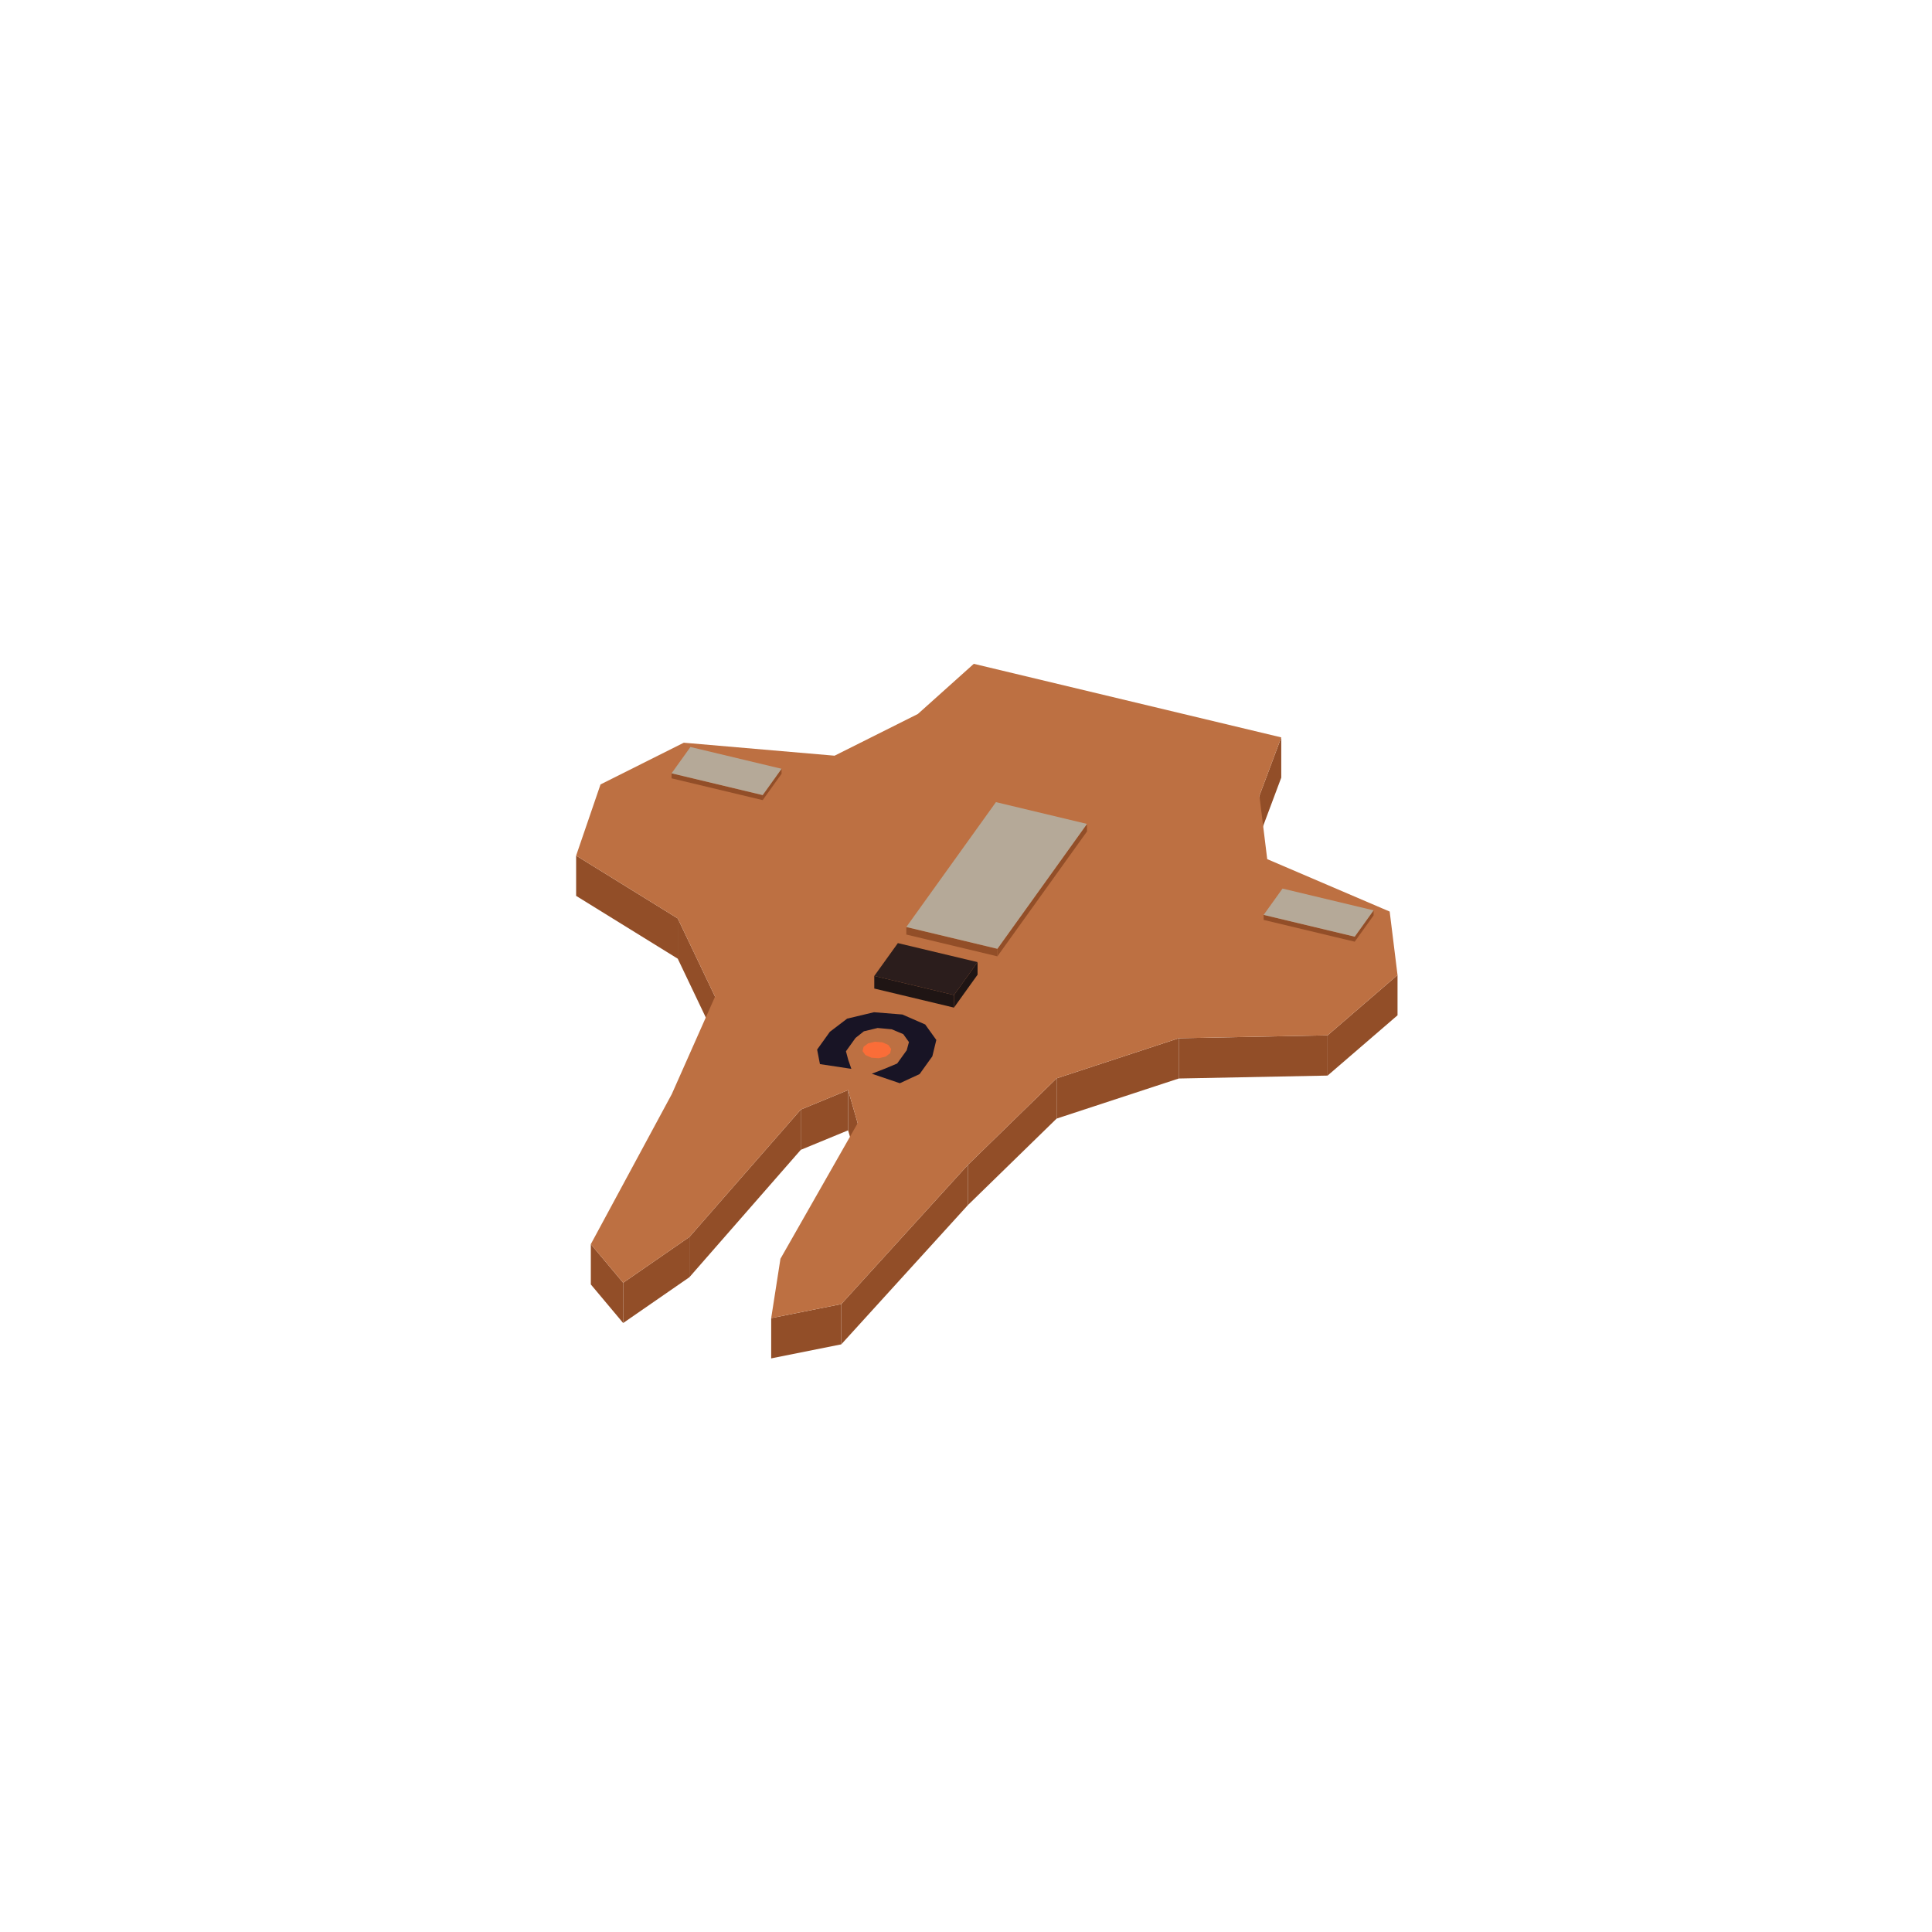
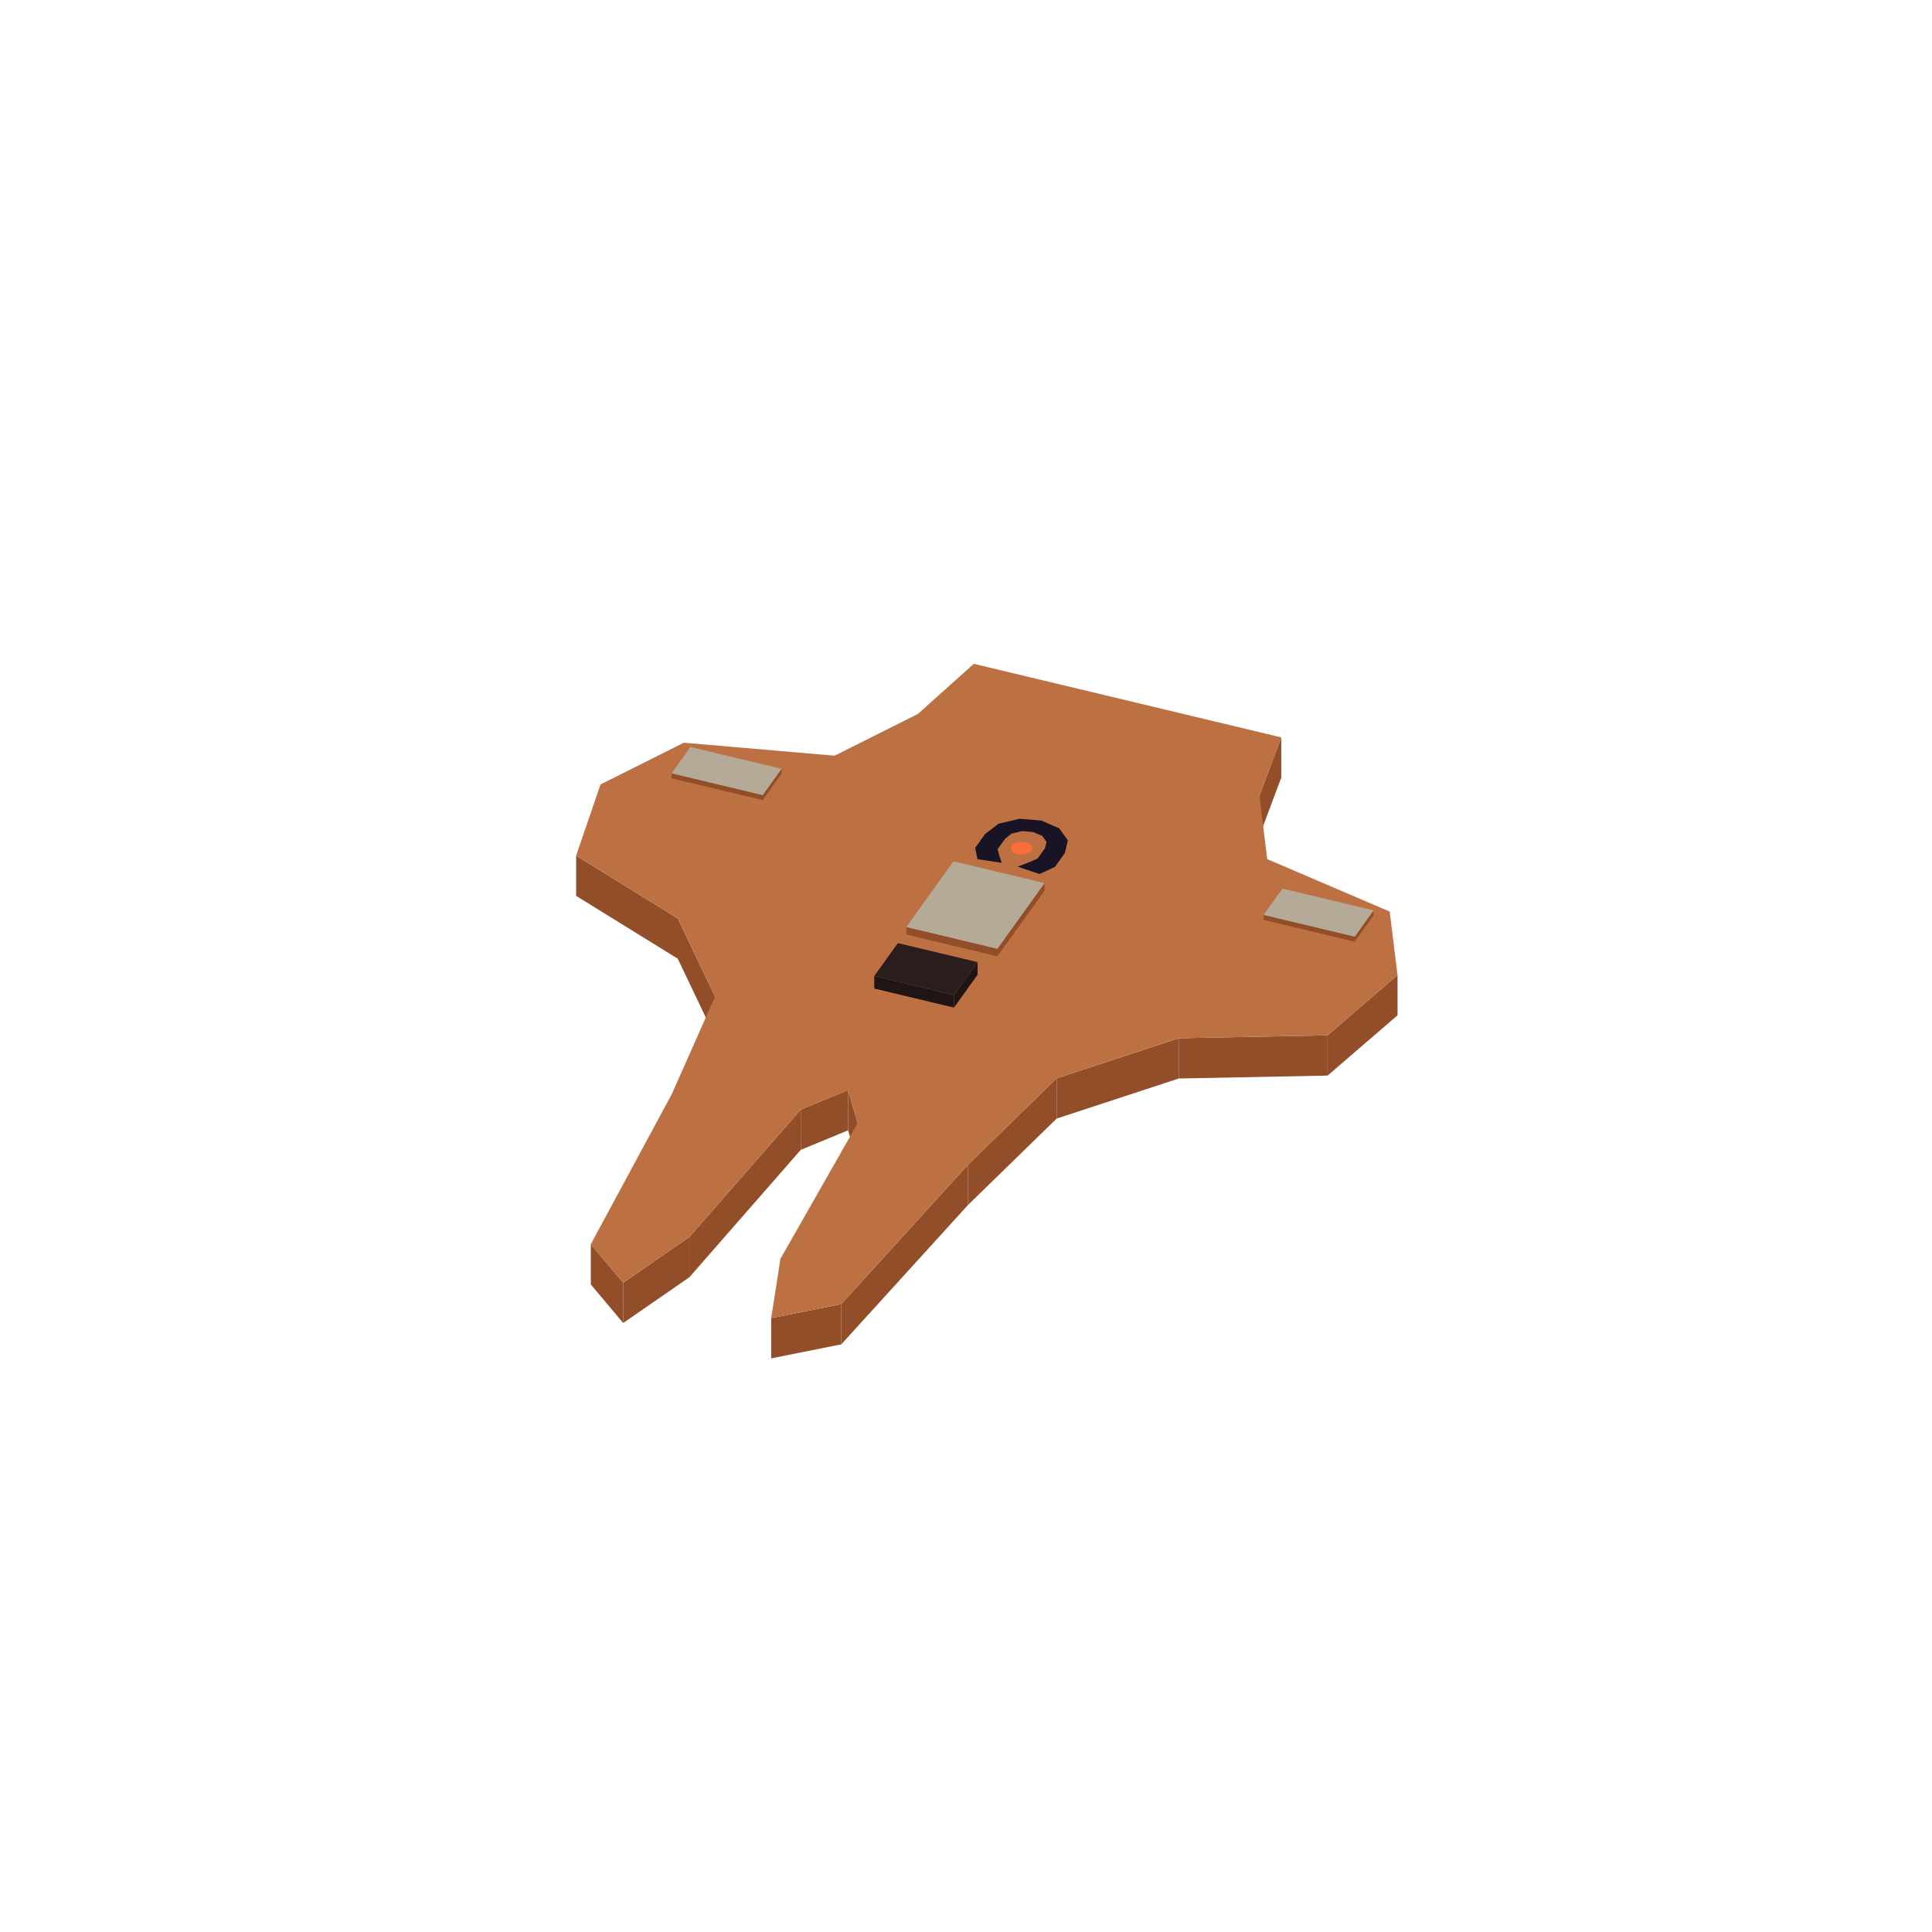
<svg xmlns="http://www.w3.org/2000/svg" width="168" height="168" viewBox="0 0 384 384">
  <polygon fill="#924e28" points="159.16,220.54 168.57,216.66 168.57,224.66 159.16,228.54" />
  <polygon fill="#924e28" points="137.02,245.86 159.16,220.54 159.16,228.54 137.02,253.86" />
  <polygon fill="#924e28" points="123.86,254.96 137.02,245.86 137.02,253.86 123.86,262.96" />
  <polygon fill="#924e28" points="117.43,247.29 123.86,254.96 123.86,262.96 117.43,255.29" />
  <polygon fill="#924e28" points="134.71,182.55 142.12,198.09 142.12,206.09 134.71,190.55" />
  <polygon fill="#924e28" points="114.51,170.06 134.71,182.55 134.71,190.55 114.51,178.06" />
  <polygon fill="#924e28" points="250.32,158.15 254.66,146.56 254.66,154.56 250.32,166.15" />
  <polygon fill="#924e28" points="263.87,205.78 277.77,193.80 277.77,201.80 263.87,213.78" />
  <polygon fill="#924e28" points="234.29,206.36 263.87,205.78 263.87,213.78 234.29,214.36" />
  <polygon fill="#924e28" points="210.01,214.33 234.29,206.36 234.29,214.36 210.01,222.33" />
  <polygon fill="#924e28" points="192.36,231.54 210.01,214.33 210.01,222.33 192.36,239.54" />
  <polygon fill="#924e28" points="167.21,259.20 192.36,231.54 192.36,239.54 167.21,267.20" />
  <polygon fill="#924e28" points="153.28,261.99 167.21,259.20 167.21,267.20 153.28,269.99" />
  <polygon fill="#924e28" points="168.57,216.66 170.47,223.24 170.47,231.24 168.57,224.66" />
  <polygon fill="#bd7042" points="168.57,216.66 159.16,220.54 137.02,245.86 123.86,254.96 117.43,247.29 133.52,217.47 142.12,198.09 134.71,182.55 114.51,170.06 119.36,155.91 135.91,147.62 165.88,150.20 182.43,141.91 193.55,131.94 254.66,146.56 250.32,158.15 251.87,170.76 276.21,181.18 277.77,193.80 263.87,205.78 234.29,206.36 210.01,214.33 192.36,231.54 167.21,259.20 153.28,261.99 155.12,250.19 170.47,223.24 168.57,216.66" />
-   <polygon fill="#181425" points="183.89,203.62 186.10,206.70 185.31,209.95 182.78,213.48 178.85,215.30 173.28,213.41 175.92,212.39 178.32,211.38 180.22,208.74 180.66,207.12 179.53,205.54 177.24,204.58 174.44,204.32 171.70,204.98 170.04,206.30 168.14,208.95 168.59,210.64 169.21,212.44 162.97,211.50 162.41,208.61 164.94,205.08 168.38,202.46 173.71,201.19 179.35,201.64" />
-   <polygon fill="#fa6d38" points="171.64,208.06 172.54,207.38 173.91,207.05 175.38,207.17 176.56,207.69 177.12,208.48 176.93,209.33 176.03,210.01 174.66,210.33 173.19,210.22 172.01,209.70 171.44,208.91" />
+   <polygon fill="#181425" points="210.53,164.64 212.25,167.03 211.64,169.56 209.67,172.31 206.61,173.72 202.28,172.25 204.34,171.46 206.20,170.67 207.68,168.62 208.02,167.36 207.14,166.13 205.36,165.38 203.18,165.18 201.05,165.69 199.76,166.72 198.28,168.78 198.63,170.10 199.11,171.50 194.26,170.76 193.83,168.52 195.80,165.77 198.47,163.73 202.61,162.74 207.00,163.09" />
+   <polygon fill="#fa6d38" points="201.00,168.09 201.70,167.56 202.77,167.31 203.91,167.39 204.83,167.80 205.27,168.41 205.12,169.08 204.42,169.60 203.35,169.86 202.21,169.77 201.29,169.37 200.85,168.75" />
  <polygon fill="#924e28" points="133.48,153.70 151.59,158.03 151.59,159.03 133.48,154.70" />
  <polygon fill="#924e28" points="151.59,158.03 155.34,152.80 155.34,153.80 151.59,159.03" />
  <polygon fill="#b5a998" points="151.59,158.03 133.48,153.70 137.23,148.47 155.34,152.80" />
  <polygon fill="#924e28" points="180.14,184.25 198.24,188.58 198.24,190.08 180.14,185.75" />
-   <polygon fill="#924e28" points="198.24,188.58 216.05,163.76 216.05,165.26 198.24,190.08" />
-   <polygon fill="#b5a998" points="198.24,188.58 180.14,184.25 197.95,159.43 216.05,163.76" />
+   <polygon fill="#924e28" points="198.24,188.58 207.61,175.52 207.61,177.02 198.24,190.08" />
+   <polygon fill="#b5a998" points="198.24,188.58 180.14,184.25 189.51,171.19 207.61,175.52" />
  <polygon fill="#924e28" points="251.16,181.84 269.26,186.17 269.26,187.17 251.16,182.84" />
  <polygon fill="#924e28" points="269.26,186.17 273.01,180.94 273.01,181.94 269.26,187.17" />
  <polygon fill="#b5a998" points="269.26,186.17 251.16,181.84 254.91,176.61 273.01,180.94" />
  <polygon fill="#1f1514" points="173.77,193.98 189.61,197.77 189.61,200.27 173.77,196.48" />
  <polygon fill="#1f1514" points="189.61,197.77 194.30,191.23 194.30,193.73 189.61,200.27" />
  <polygon fill="#2b1d1c" points="189.61,197.77 173.77,193.98 178.46,187.45 194.30,191.23" />
</svg>
